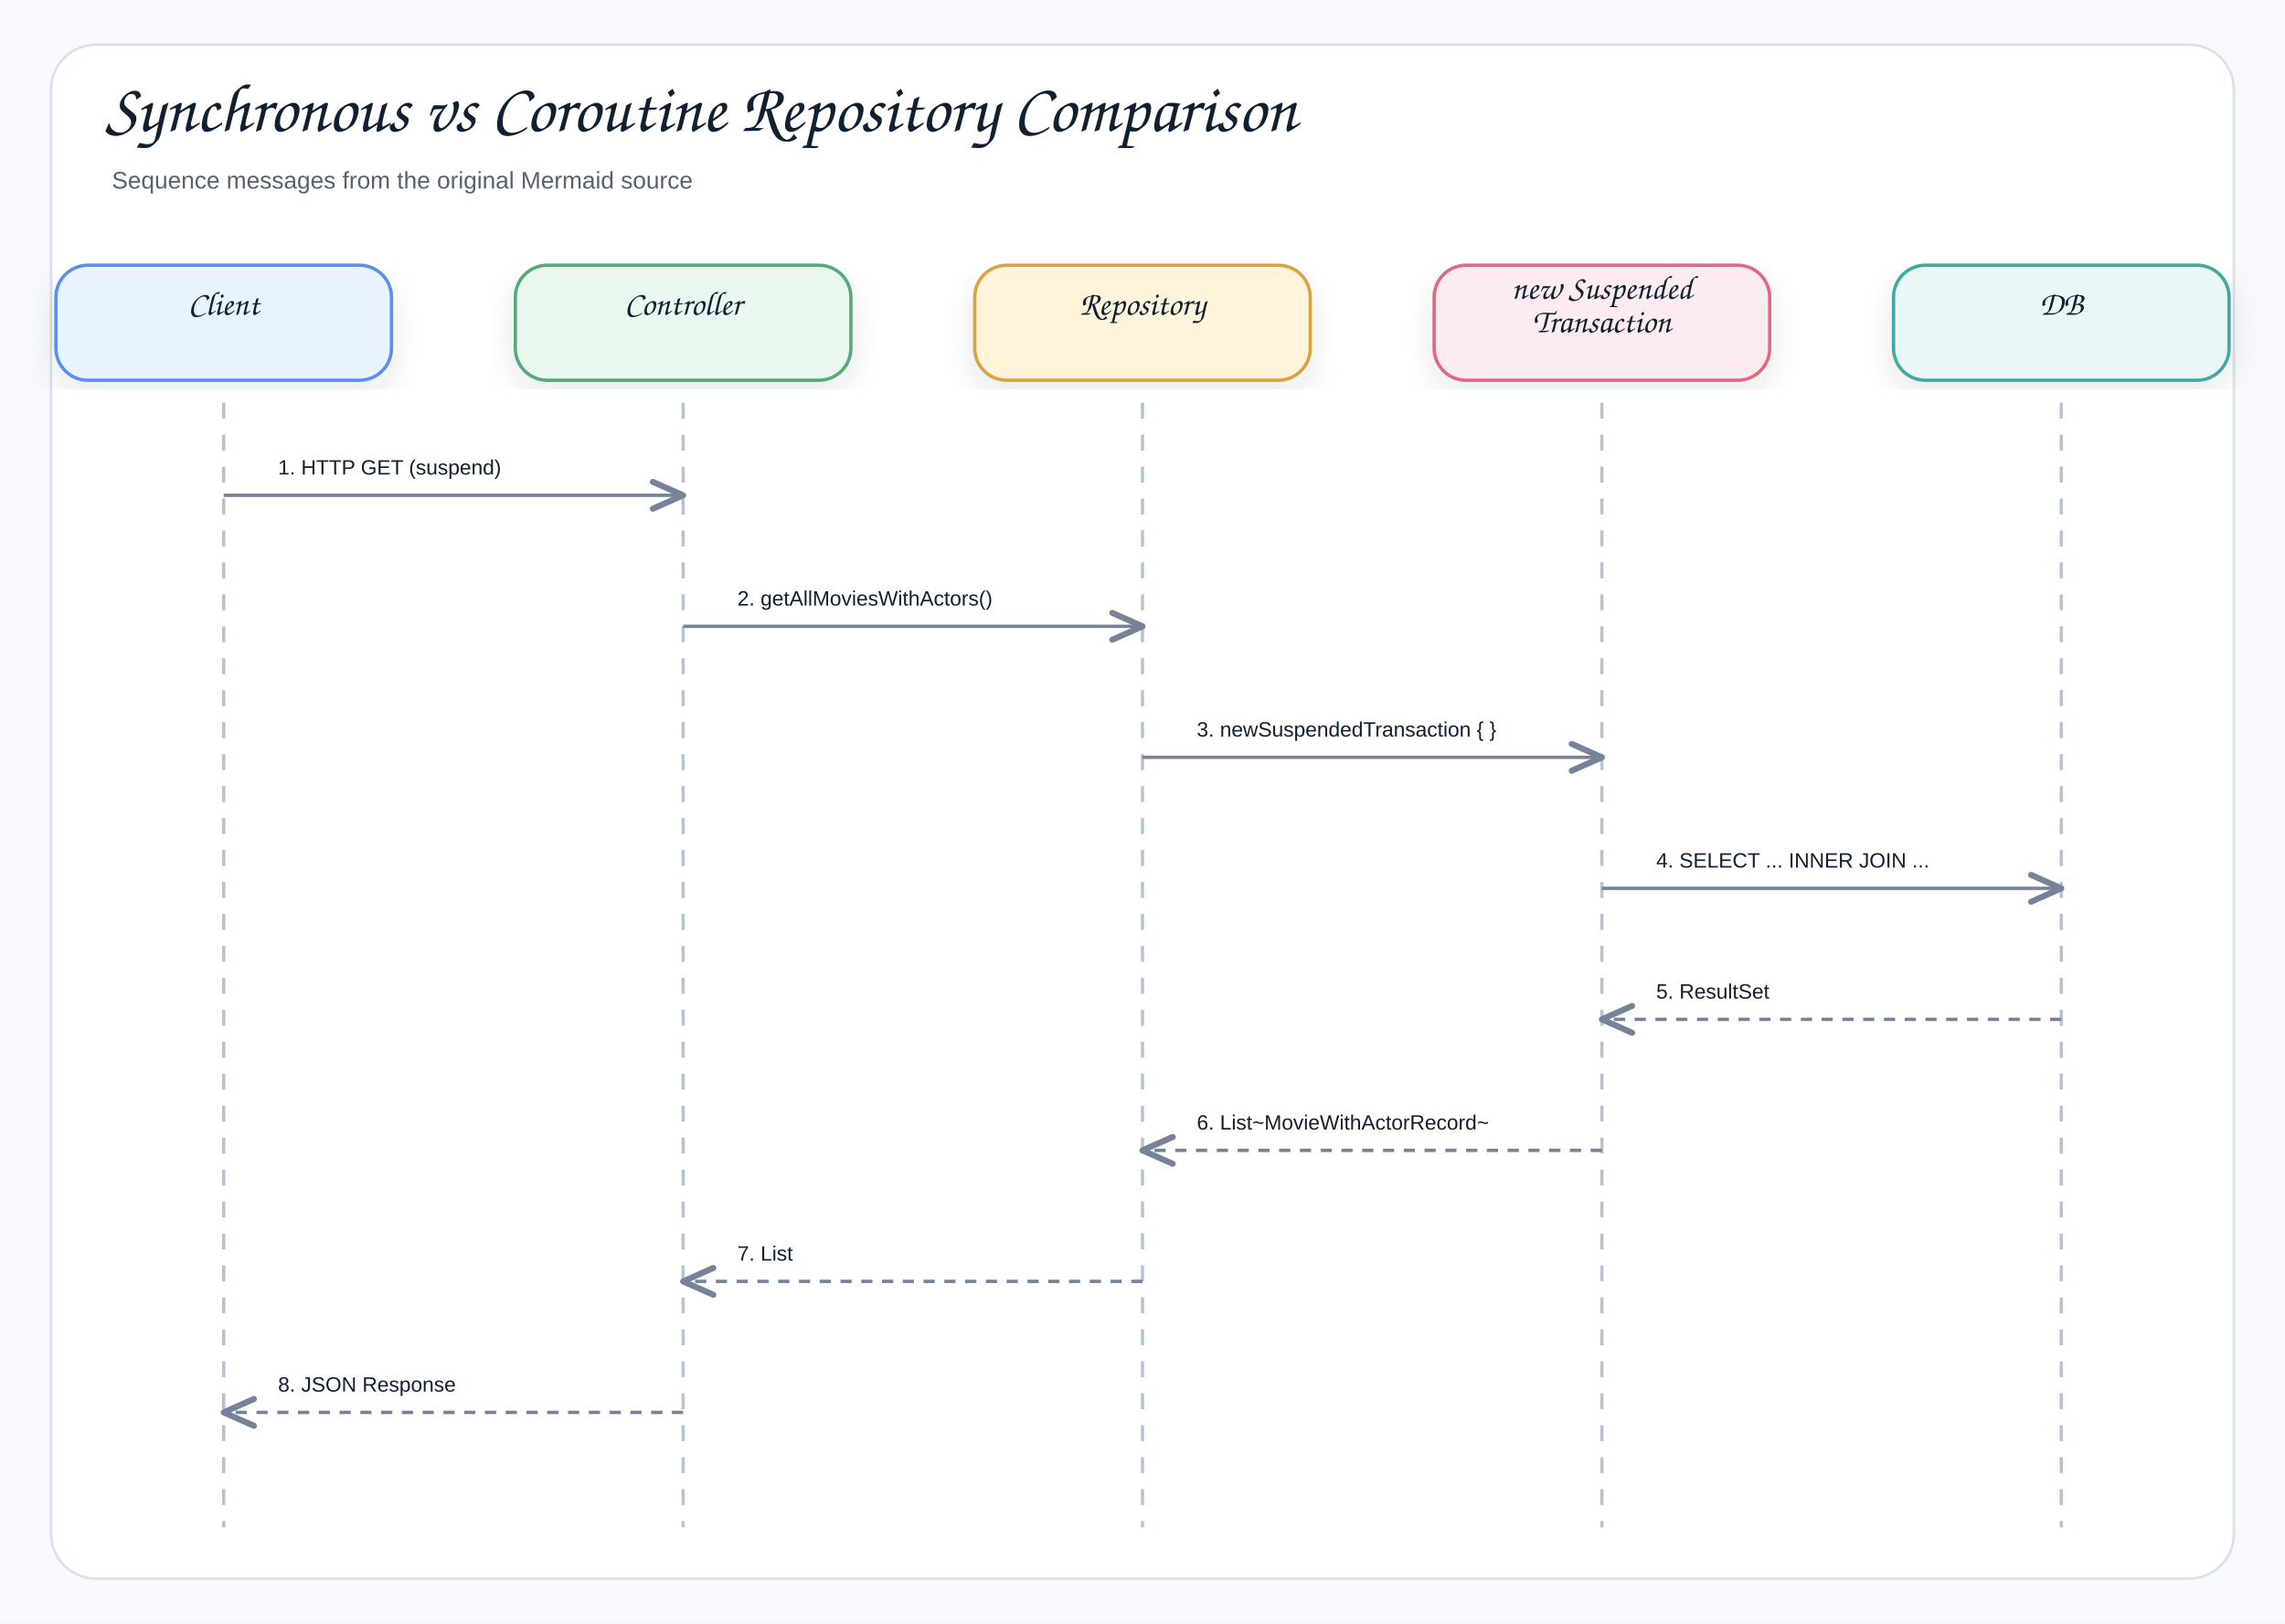
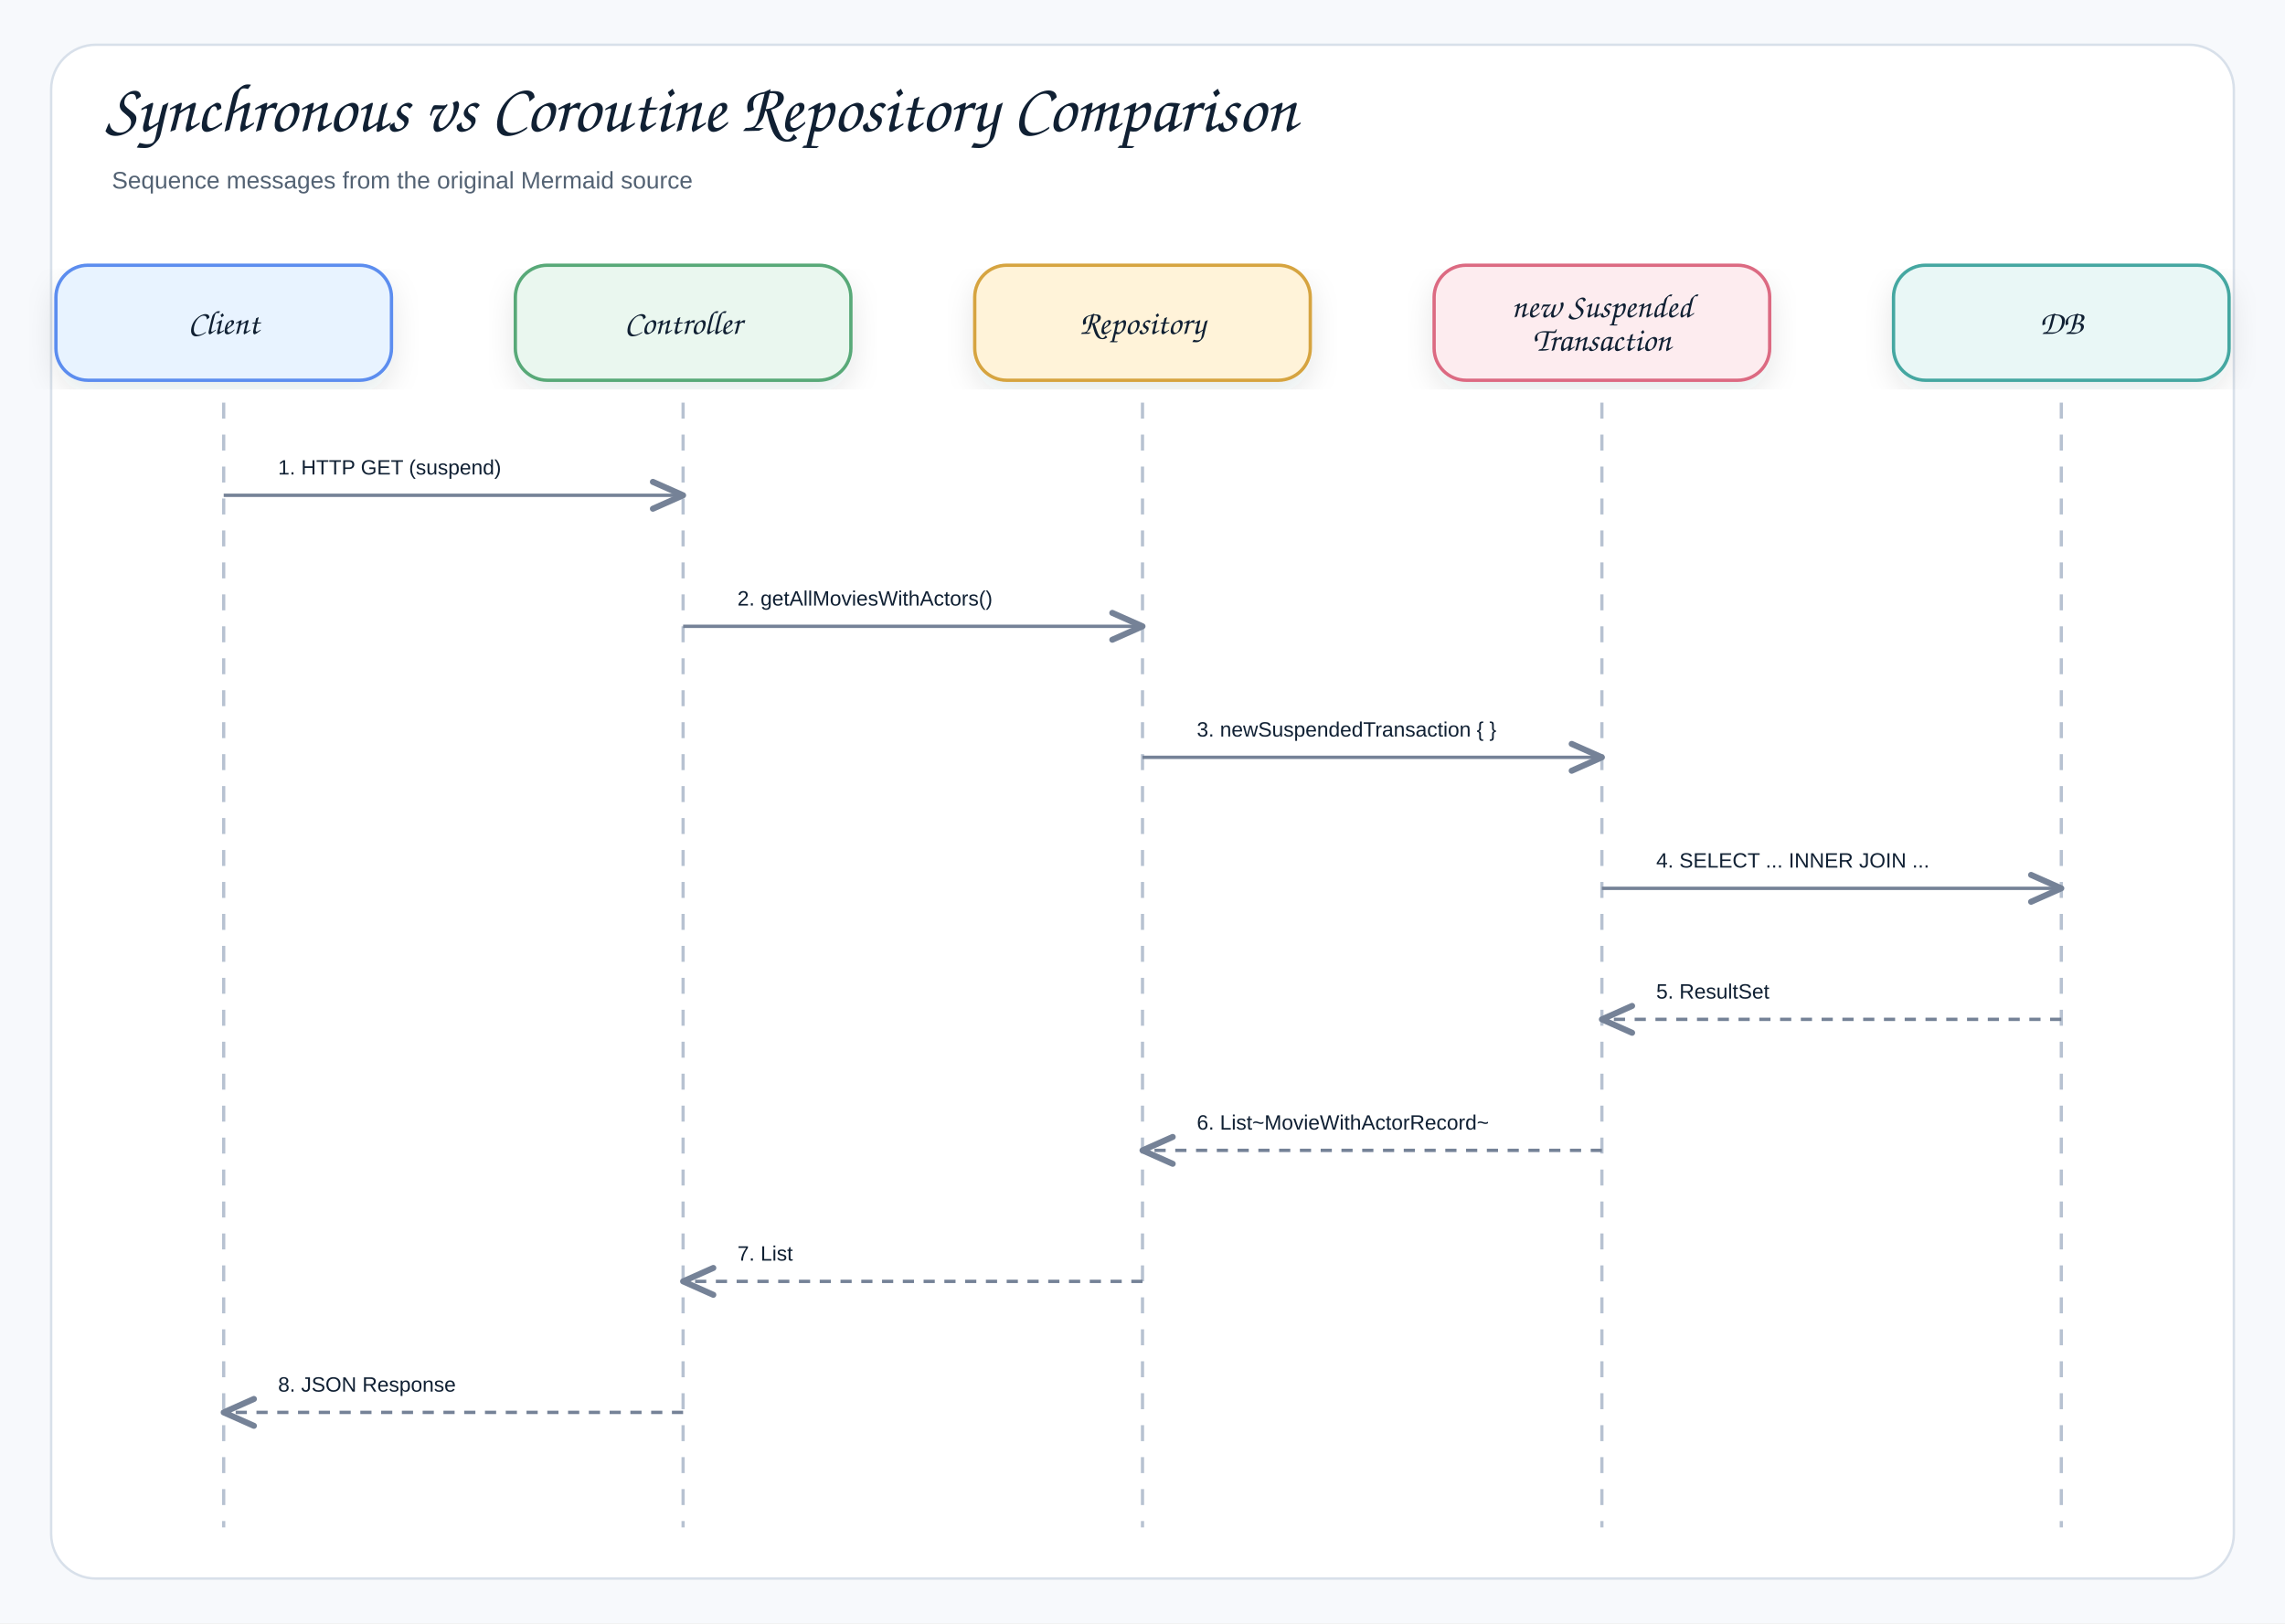
<svg xmlns="http://www.w3.org/2000/svg" width="1430" height="1016" viewBox="0 0 1430 1016" role="img" aria-label="Synchronous vs Coroutine Repository Comparison">
  <defs>
    <filter id="shadow" x="-8%" y="-8%" width="116%" height="116%">
      <feDropShadow dx="0" dy="8" stdDeviation="9" flood-color="#1f2937" flood-opacity="0.10" />
    </filter>
    <marker id="openArrow" markerWidth="12" markerHeight="10" refX="10" refY="5" orient="auto" markerUnits="strokeWidth">
      <path d="M 1 1 L 10 5 L 1 9" fill="none" stroke="#758297" stroke-width="1.8" stroke-linecap="round" stroke-linejoin="round" />
    </marker>
    <marker id="inherit" markerWidth="14" markerHeight="12" refX="12" refY="6" orient="auto" markerUnits="strokeWidth">
      <path d="M 0 1 L 12 6 L 0 11 Z" fill="#ffffff" stroke="#758297" stroke-width="1.8" />
    </marker>
    <style>
    .canvas{fill:#f7f9fc}.frame{fill:#fff;stroke:#d8e0ea;stroke-width:1.5}
    .title{font-family:"Architects Daughter","Comic Sans MS","Comic Sans",cursive;font-size:43px;font-weight:400;fill:#102033}
    .subtitle{font-family:"Comic Sans MS","Comic Sans","Comic Neue",Arial,sans-serif;font-size:15px;font-weight:400;fill:#536273}
    .label{font-family:"Architects Daughter","Comic Sans MS","Comic Sans",cursive;font-size:25px;font-weight:400;fill:#102033}
    .smallLabel{font-family:"Architects Daughter","Comic Sans MS","Comic Sans",cursive;font-size:21px;font-weight:400;fill:#102033}
    .mono{font-family:"Comic Sans MS","Comic Sans","Comic Neue",Arial,sans-serif;font-size:12px;font-weight:400;fill:#102033}
    .small{font-family:"Comic Sans MS","Comic Sans","Comic Neue",Arial,sans-serif;font-size:12px;font-weight:400;fill:#536273}
    .strong{font-family:"Comic Sans MS","Comic Sans","Comic Neue",Arial,sans-serif;font-size:13px;font-weight:400;fill:#102033}
    .card{stroke-width:2.1;filter:url(#shadow)}.compartment{stroke-width:1.5;fill:none}
    .line{stroke:#758297;stroke-width:2.1;fill:none;marker-end:url(#openArrow)}
    .plainLine{stroke:#758297;stroke-width:2.1;fill:none}
    .dashed{stroke:#758297;stroke-width:2.1;stroke-dasharray:7 6;fill:none;marker-end:url(#openArrow)}
    .inheritLine{stroke:#758297;stroke-width:2.2;fill:none;marker-end:url(#inherit)}
    .implLine{stroke:#758297;stroke-width:2.2;stroke-dasharray:8 7;fill:none;marker-end:url(#inherit)}
  </style>
  </defs>
  <rect class="canvas" width="1430" height="1016" />
  <rect class="frame" x="32" y="28" width="1366" height="960" rx="28" />
  <text class="title" x="66" y="82">Synchronous vs Coroutine Repository Comparison</text>
  <text class="subtitle" x="70" y="118">Sequence messages from the original Mermaid source</text>
  <rect class="card" x="35" y="166" width="210" height="72" rx="20" fill="#E8F3FF" stroke="#5B8DEF" />
-   <text class="smallLabel" x="140" y="197" text-anchor="middle">Client</text>
+   <text class="smallLabel" x="140" y="209" text-anchor="middle">Client</text>
  <line x1="140" y1="252" x2="140" y2="956" stroke="#b7c2d1" stroke-width="2" stroke-dasharray="10 10" />
  <rect class="card" x="322.5" y="166" width="210" height="72" rx="20" fill="#EAF7EF" stroke="#58A978" />
-   <text class="smallLabel" x="427.5" y="197" text-anchor="middle">Controller</text>
+   <text class="smallLabel" x="427.5" y="209" text-anchor="middle">Controller</text>
  <line x1="427.5" y1="252" x2="427.5" y2="956" stroke="#b7c2d1" stroke-width="2" stroke-dasharray="10 10" />
  <rect class="card" x="610" y="166" width="210" height="72" rx="20" fill="#FFF3D9" stroke="#D6A441" />
-   <text class="smallLabel" x="715" y="197" text-anchor="middle">Repository</text>
+   <text class="smallLabel" x="715" y="209" text-anchor="middle">Repository</text>
  <line x1="715" y1="252" x2="715" y2="956" stroke="#b7c2d1" stroke-width="2" stroke-dasharray="10 10" />
  <rect class="card" x="897.5" y="166" width="210" height="72" rx="20" fill="#FDECEF" stroke="#DC6B82" />
-   <text class="smallLabel" x="1002.5" y="187" text-anchor="middle">new Suspended</text>
-   <text class="smallLabel" x="1002.5" y="208" text-anchor="middle">Transaction</text>
+   <text class="smallLabel" x="1002.5" y="198.5" text-anchor="middle">new Suspended</text>
+   <text class="smallLabel" x="1002.5" y="219.5" text-anchor="middle">Transaction</text>
  <line x1="1002.5" y1="252" x2="1002.5" y2="956" stroke="#b7c2d1" stroke-width="2" stroke-dasharray="10 10" />
  <rect class="card" x="1185" y="166" width="210" height="72" rx="20" fill="#E9F7F6" stroke="#45A7A1" />
-   <text class="smallLabel" x="1290" y="197" text-anchor="middle">DB</text>
+   <text class="smallLabel" x="1290" y="209" text-anchor="middle">DB</text>
  <line x1="1290" y1="252" x2="1290" y2="956" stroke="#b7c2d1" stroke-width="2" stroke-dasharray="10 10" />
  <rect x="158" y="270" width="251.5" height="39" rx="12" fill="#ffffff" opacity="0.97" />
  <text class="strong" x="174" y="297" text-anchor="start">1. HTTP GET (suspend)</text>
  <path class="line" d="M140 310 L427.5 310" />
  <rect x="445.5" y="352" width="251.5" height="39" rx="12" fill="#ffffff" opacity="0.97" />
  <text class="strong" x="461.5" y="379" text-anchor="start">2. getAllMoviesWithActors()</text>
  <path class="line" d="M427.5 392 L715 392" />
  <rect x="733" y="434" width="251.5" height="39" rx="12" fill="#ffffff" opacity="0.97" />
  <text class="strong" x="749" y="461" text-anchor="start">3. newSuspendedTransaction { }</text>
  <path class="line" d="M715 474 L1002.5 474" />
  <rect x="1020.5" y="516" width="251.5" height="39" rx="12" fill="#ffffff" opacity="0.97" />
  <text class="strong" x="1036.5" y="543" text-anchor="start">4. SELECT ... INNER JOIN ...</text>
  <path class="line" d="M1002.5 556 L1290 556" />
  <rect x="1020.5" y="598" width="251.5" height="39" rx="12" fill="#ffffff" opacity="0.97" />
  <text class="strong" x="1036.5" y="625" text-anchor="start">5. ResultSet</text>
  <path class="dashed" d="M1290 638 L1002.5 638" />
  <rect x="733" y="680" width="251.5" height="39" rx="12" fill="#ffffff" opacity="0.97" />
  <text class="strong" x="749" y="707" text-anchor="start">6. List~MovieWithActorRecord~</text>
  <path class="dashed" d="M1002.5 720 L715 720" />
  <rect x="445.5" y="762" width="251.5" height="39" rx="12" fill="#ffffff" opacity="0.97" />
  <text class="strong" x="461.5" y="789" text-anchor="start">7. List</text>
  <path class="dashed" d="M715 802 L427.5 802" />
  <rect x="158" y="844" width="251.5" height="39" rx="12" fill="#ffffff" opacity="0.97" />
  <text class="strong" x="174" y="871" text-anchor="start">8. JSON Response</text>
  <path class="dashed" d="M427.5 884 L140 884" />
</svg>
